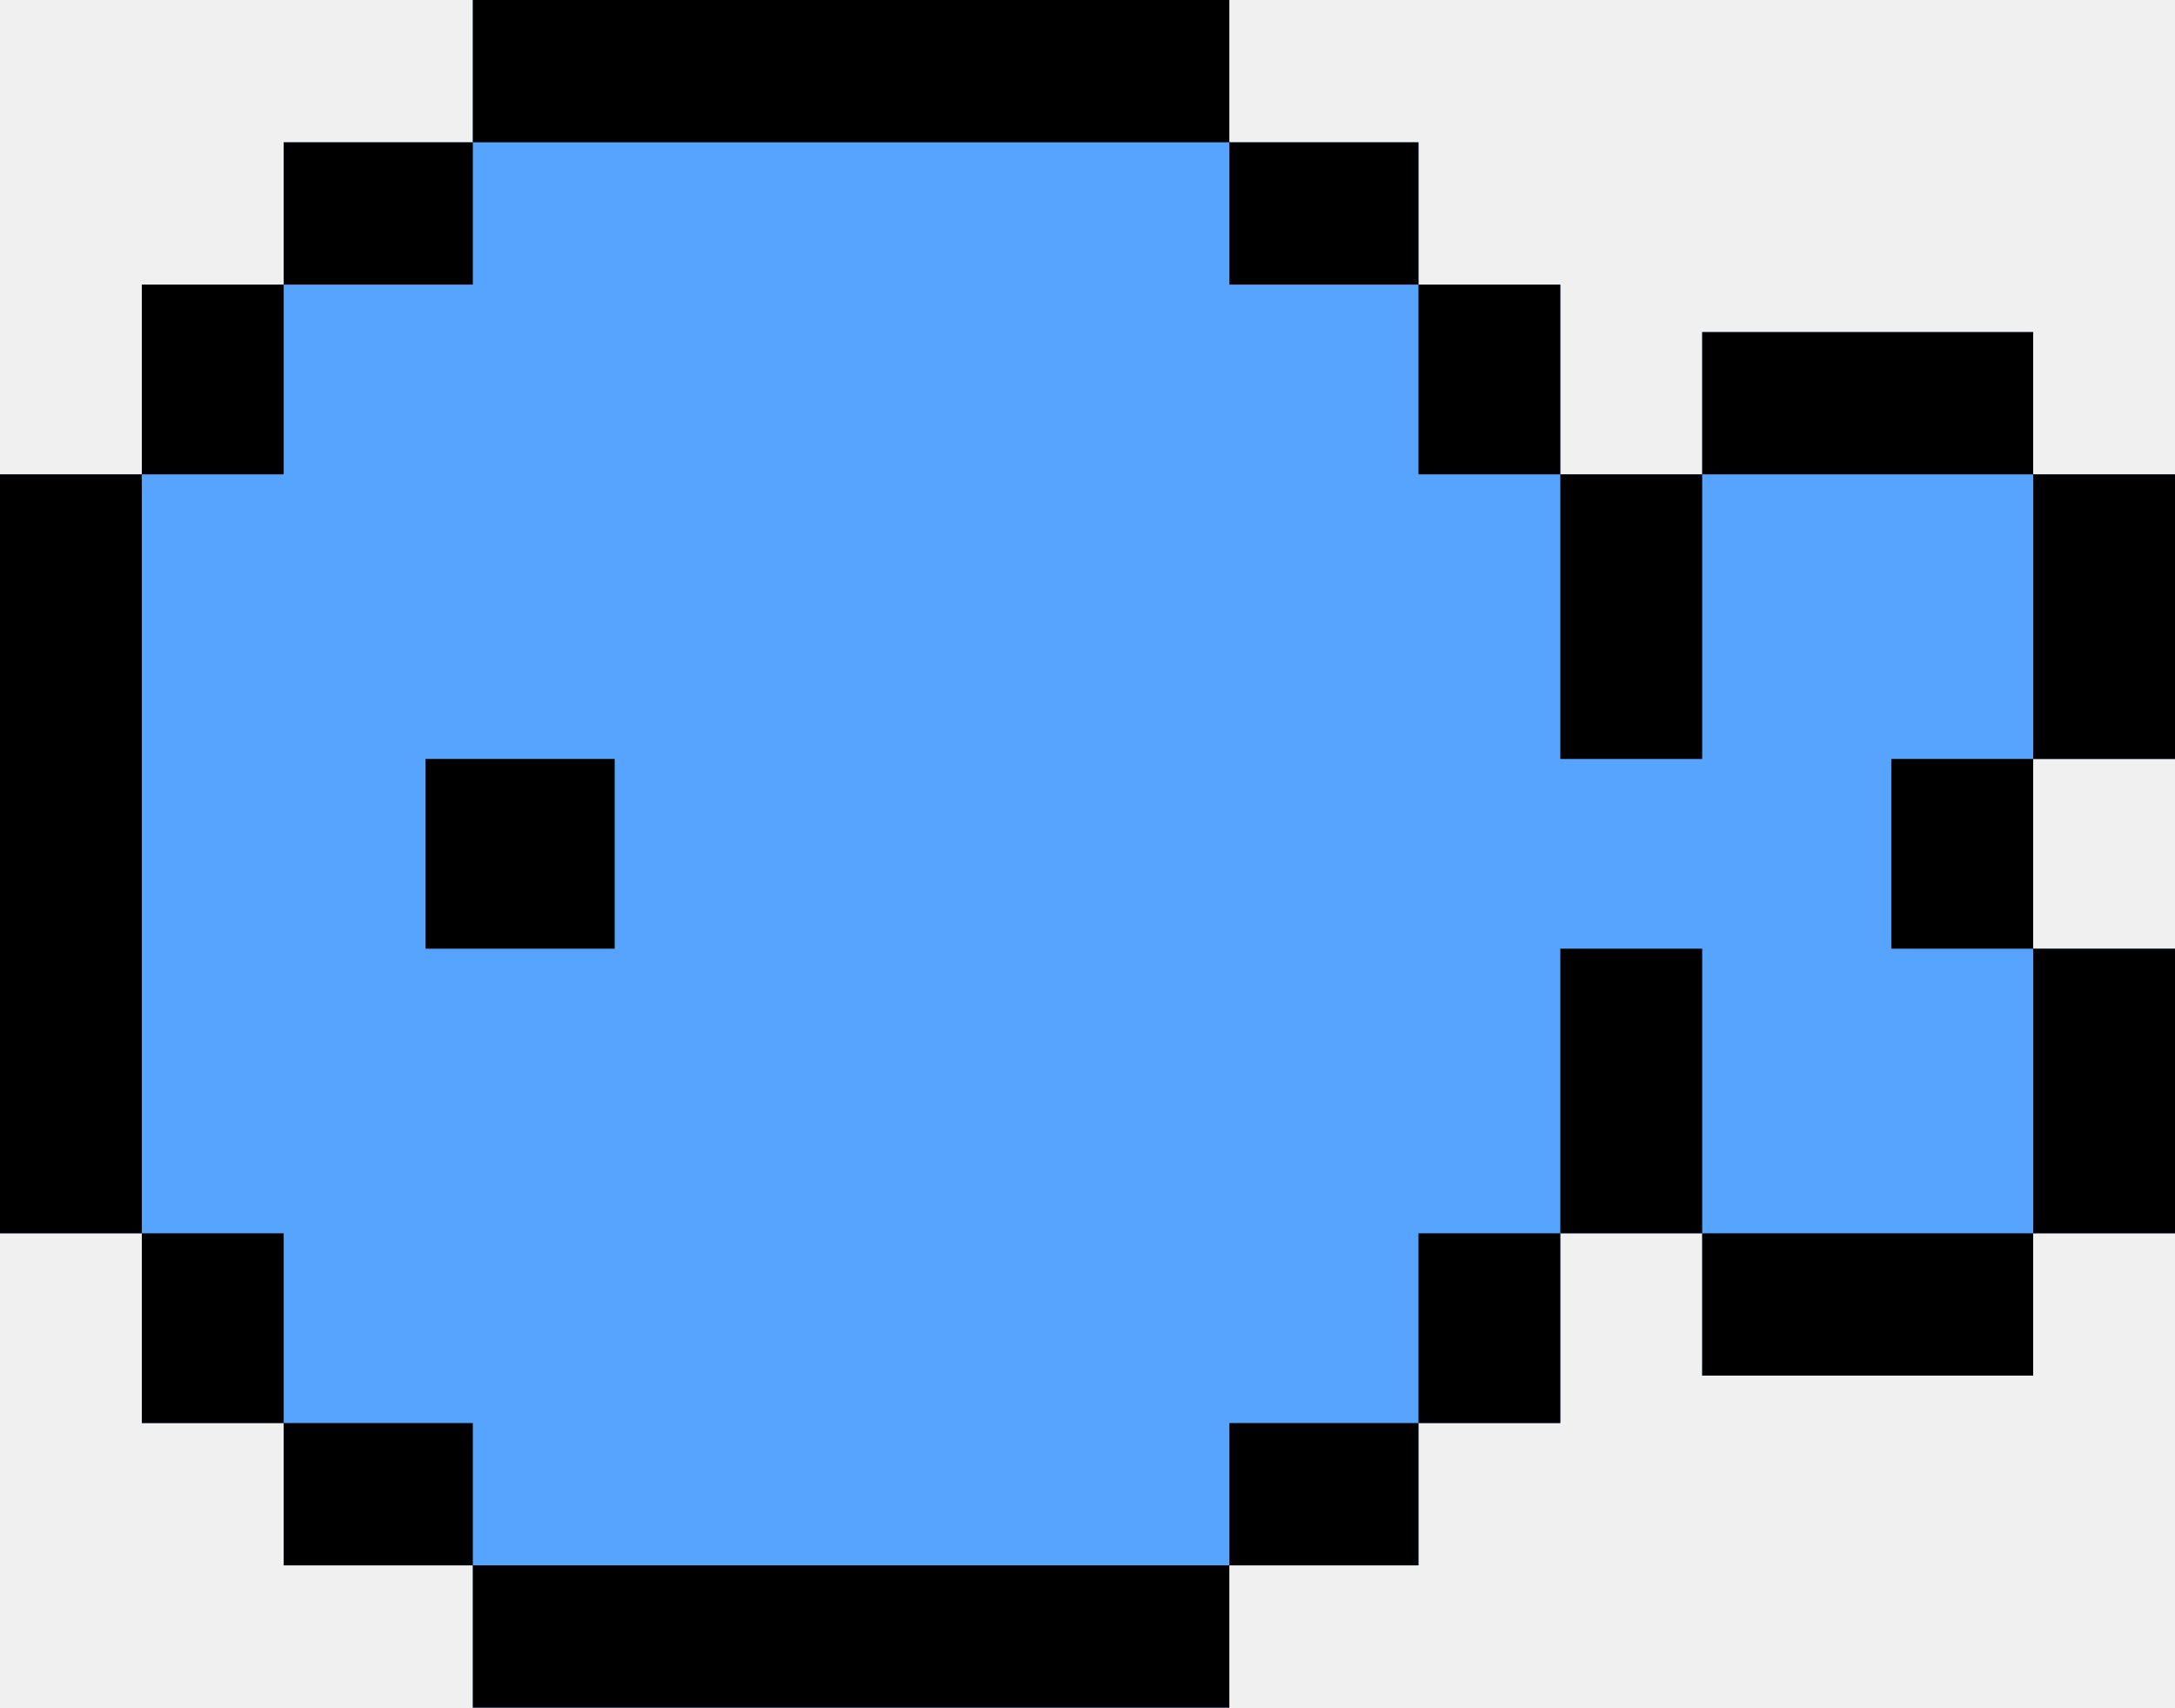
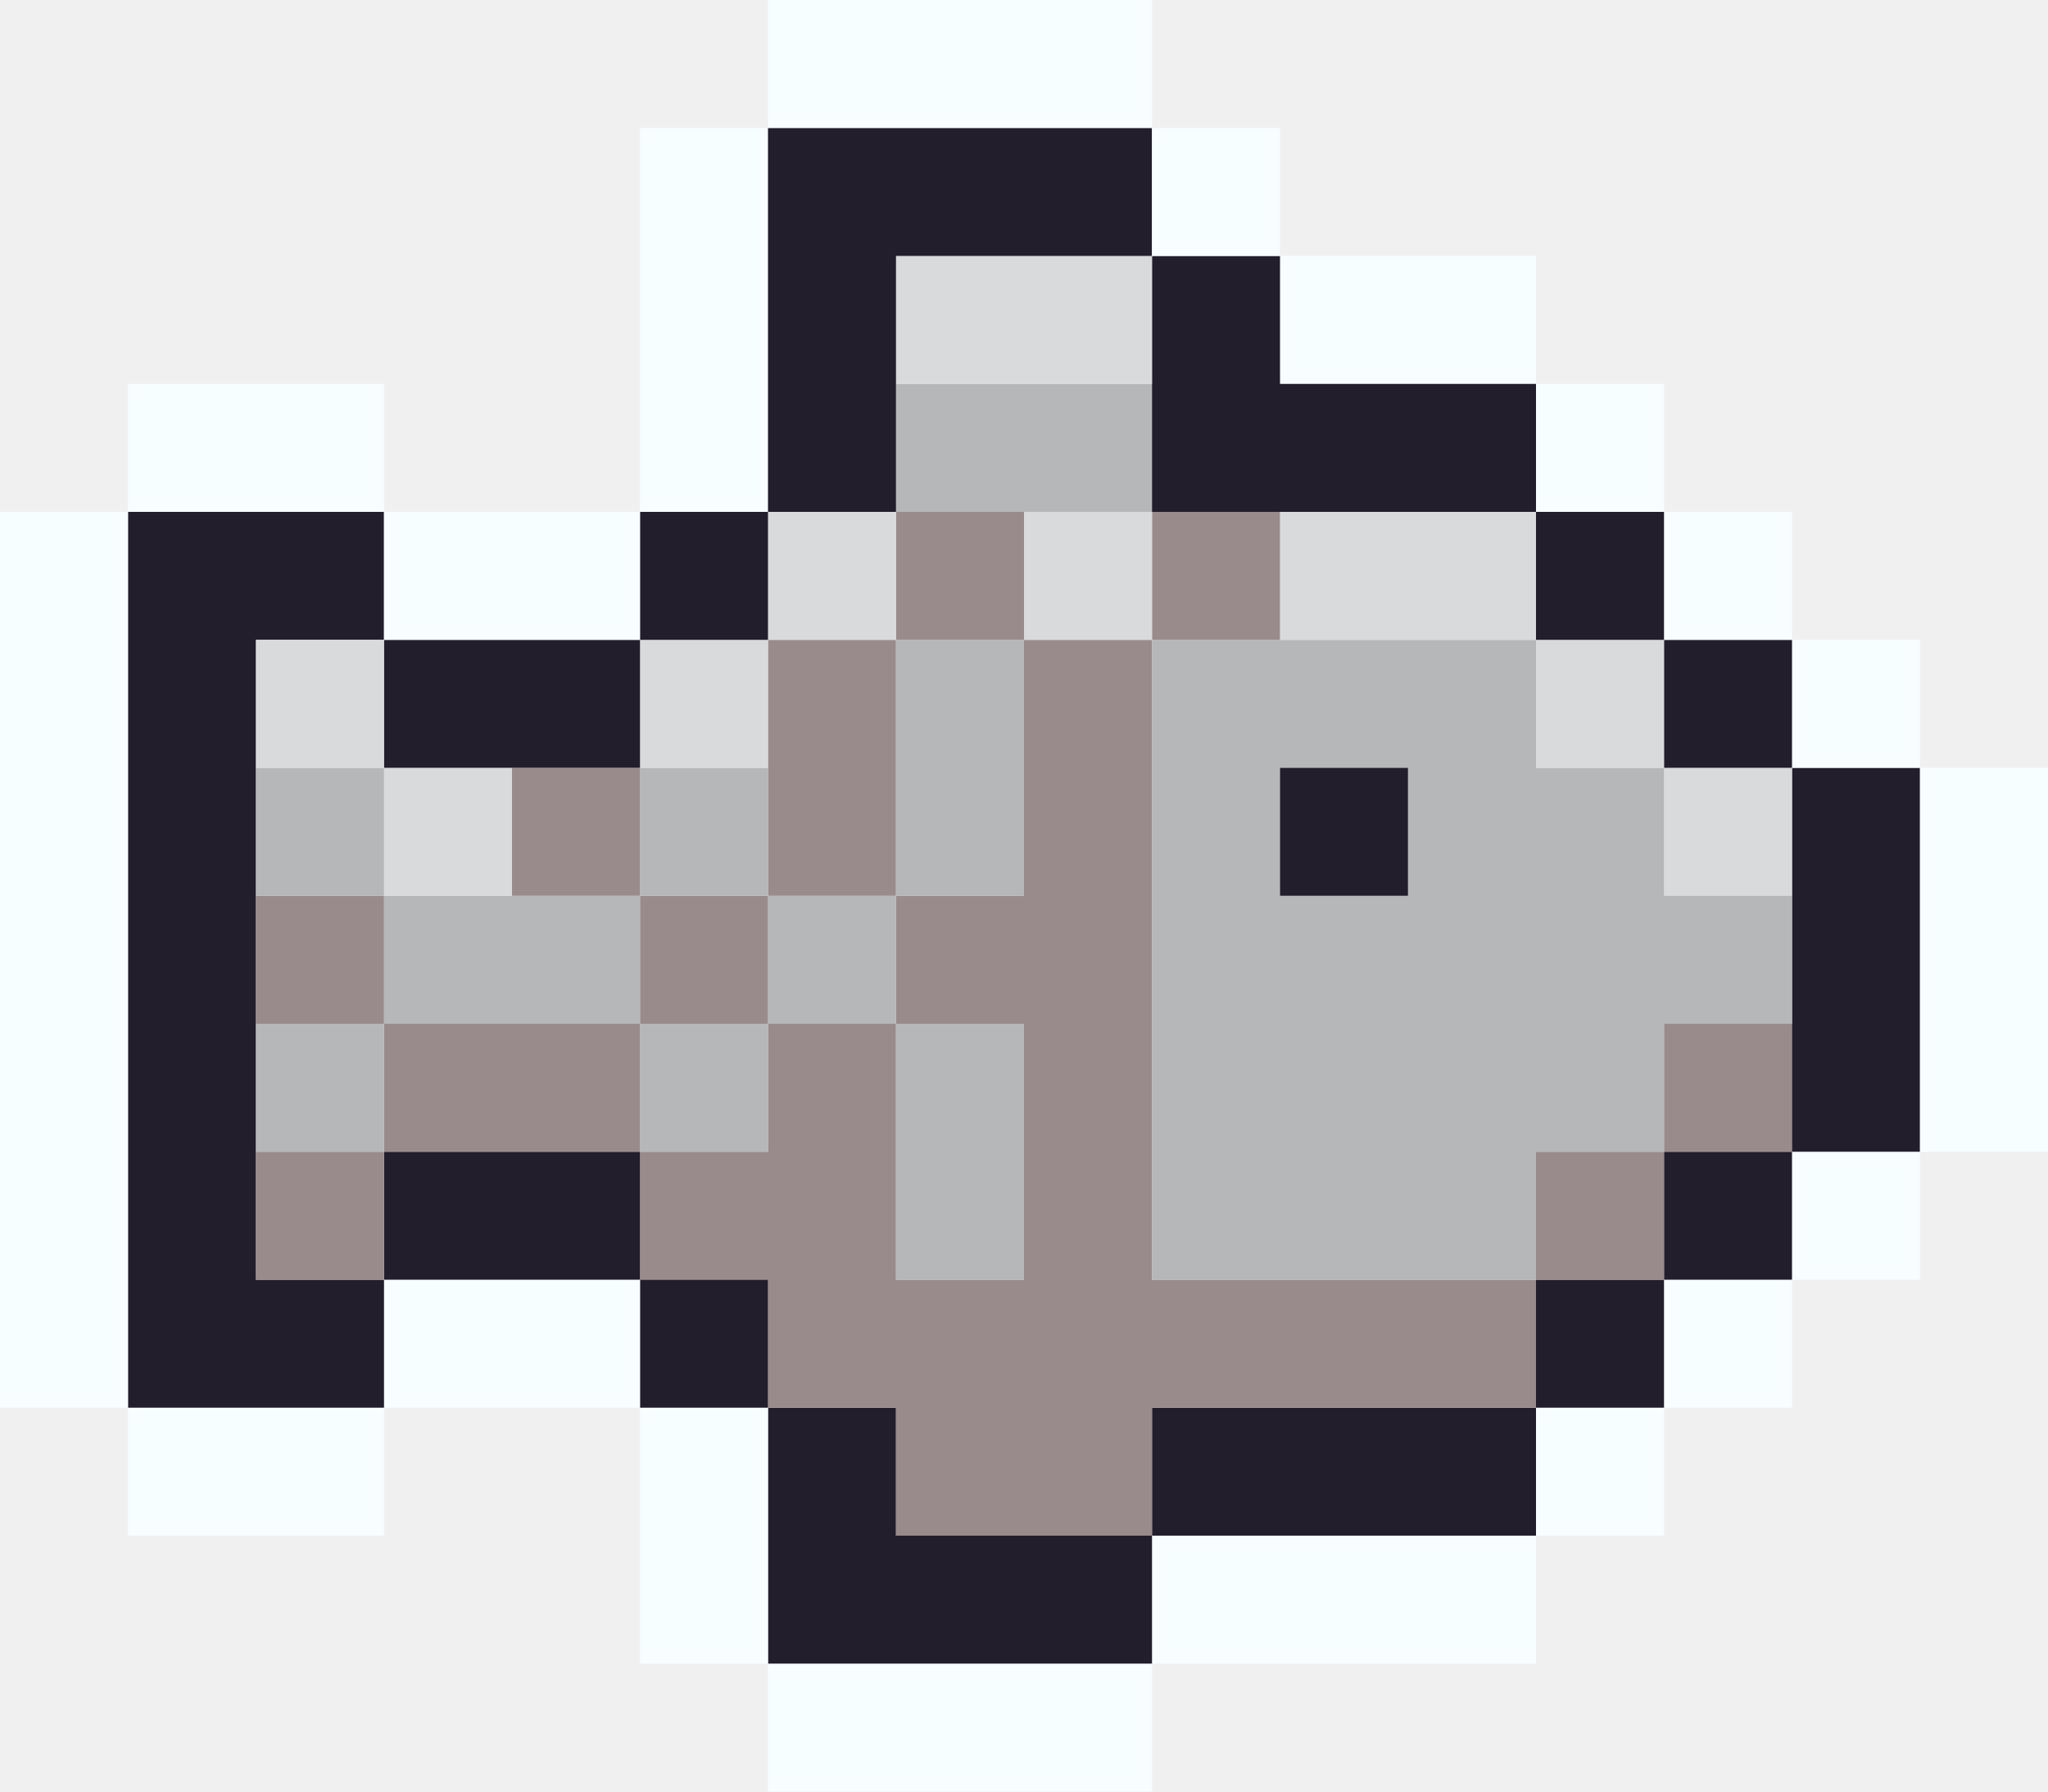
- <svg xmlns="http://www.w3.org/2000/svg" width="107" height="84" viewBox="0 0 107 84" fill="none">
-   <g clip-path="url(#clip0_17_219)">
-     <path d="M107 37.333V23.334H100.023V16.334H83.74V23.334H76.761V14H69.783V7H60.478V0H23.261V7H13.957V14H6.978V23.334H0V60.666H6.978V70H13.957V77H23.261V84H60.478V77H69.783V70H76.761V60.666H83.74V67.666H100.023V60.666H107V46.666H100.023V37.333H107Z" fill="#57A4FF" />
-     <path d="M60.478 0H23.261V7H60.478V0Z" fill="black" />
-     <path d="M23.261 7H13.957V14H23.261V7Z" fill="black" />
-     <path d="M13.957 14H6.978V23.334H13.957V14Z" fill="black" />
-     <path d="M30.24 37.333H20.935V46.666H30.24V37.333Z" fill="black" />
-     <path d="M13.957 60.666H6.978V70H13.957V60.666Z" fill="black" />
-     <path d="M23.261 70H13.957V77H23.261V70Z" fill="black" />
-     <path d="M60.478 77H23.261V84H60.478V77Z" fill="black" />
-     <path d="M69.783 70H60.478V77H69.783V70Z" fill="black" />
-     <path d="M76.761 60.666H69.783V70H76.761V60.666Z" fill="black" />
-     <path d="M83.74 46.666H76.761V60.666H83.74V46.666Z" fill="black" />
-     <path d="M83.74 23.334H76.761V37.334H83.74V23.334Z" fill="black" />
-     <path d="M76.761 14H69.783V23.334H76.761V14Z" fill="black" />
-     <path d="M69.783 7H60.478V14H69.783V7Z" fill="black" />
-     <path d="M100.023 16.334H83.74V23.334H100.023V16.334Z" fill="black" />
-     <path d="M107.001 23.334H100.023V37.334H107.001V23.334Z" fill="black" />
-     <path d="M100.023 37.333H93.044V46.666H100.023V37.333Z" fill="black" />
-     <path d="M107.001 46.666H100.023V60.666H107.001V46.666Z" fill="black" />
-     <path d="M100.023 60.666H83.74V67.666H100.023V60.666Z" fill="black" />
-     <path d="M6.978 23.334H0V60.666H6.978V23.334Z" fill="black" />
-   </g>
-   <defs>
-     <clipPath id="clip0_17_219">
-       <rect width="107" height="84" fill="white" />
-     </clipPath>
-   </defs>
+ <svg xmlns="http://www.w3.org/2000/svg" viewBox="0 0 16 14" fill="none">
+   <path d="M9 13H6V14H9V13Z" fill="#F7FEFF" />
+   <path d="M12 12H9V13H12V12Z" fill="#F7FEFF" />
+   <path d="M7 12V11H6V13H9V12H7Z" fill="#231E2B" />
+   <path d="M13 11H12V12H13V11Z" fill="#F7FEFF" />
+   <path d="M12 11H9V12H12V11Z" fill="#231E2B" />
+   <path d="M6 11H5V13H6V11Z" fill="#F7FEFF" />
+   <path d="M3 11H1V12H3V11Z" fill="#F7FEFF" />
+   <path d="M14 10H13V11H14V10Z" fill="#F7FEFF" />
+   <path d="M13 10H12V11H13V10Z" fill="#231E2B" />
+   <path d="M9 10V5H8V7H7V8H8V10H7V8H6V9H5V10H6V11H7V12H9V11H12V10H9Z" fill="#998B8C" />
+   <path d="M6 10H5V11H6V10Z" fill="#231E2B" />
+   <path d="M5 10H3V11H5V10Z" fill="#F7FEFF" />
+   <path d="M2 10V5H3V4H1V11H3V10H2Z" fill="#231E2B" />
+   <path d="M15 9H14V10H15V9Z" fill="#F7FEFF" />
+   <path d="M14 9H13V10H14V9Z" fill="#231E2B" />
+   <path d="M13 9H12V10H13V9Z" fill="#998B8C" />
+   <path d="M8 8H7V10H8V8Z" fill="#B6B7B8" />
+   <path d="M5 9H3V10H5V9Z" fill="#231E2B" />
+   <path d="M3 9H2V10H3V9Z" fill="#998B8C" />
+   <path d="M1 4H0V11H1V4Z" fill="#F7FEFF" />
+   <path d="M14 8H13V9H14V8Z" fill="#998B8C" />
+   <path d="M6 8H5V9H6V8Z" fill="#B6B7B8" />
+   <path d="M5 8H3V9H5V8Z" fill="#998B8C" />
+   <path d="M3 8H2V9H3V8Z" fill="#B6B7B8" />
+   <path d="M15 6H14V9H15V6Z" fill="#231E2B" />
+   <path d="M7 7H6V8H7V7Z" fill="#B6B7B8" />
+   <path d="M6 7H5V8H6V7Z" fill="#998B8C" />
+   <path d="M5 7H3V8H5V7Z" fill="#B6B7B8" />
+   <path d="M3 7H2V8H3V7Z" fill="#998B8C" />
+   <path d="M16 6H15V9H16V6Z" fill="#F7FEFF" />
+   <path d="M14 6H13V7H14V6Z" fill="#D9DADB" />
+   <path d="M13 6H12V5H9V10H12V9H13V8H14V7H13V6ZM10 6H11V7H10V6Z" fill="#B6B7B8" />
+   <path d="M11 6H10V7H11V6Z" fill="#231E2B" />
+   <path d="M7 5H6V7H7V5Z" fill="#998B8C" />
+   <path d="M6 6H5V7H6V6Z" fill="#B6B7B8" />
+   <path d="M5 6H4V7H5V6Z" fill="#998B8C" />
+   <path d="M4 6H3V7H4V6Z" fill="#D9DADB" />
+   <path d="M3 6H2V7H3V6Z" fill="#B6B7B8" />
+   <path d="M15 5H14V6H15V5Z" fill="#F7FEFF" />
+   <path d="M14 5H13V6H14V5Z" fill="#231E2B" />
+   <path d="M13 5H12V6H13V5Z" fill="#D9DADB" />
+   <path d="M8 5H7V7H8V5Z" fill="#B6B7B8" />
+   <path d="M6 5H5V6H6V5Z" fill="#D9DADB" />
+   <path d="M5 5H3V6H5V5Z" fill="#231E2B" />
+   <path d="M3 5H2V6H3V5Z" fill="#D9DADB" />
+   <path d="M14 4H13V5H14V4Z" fill="#F7FEFF" />
+   <path d="M13 4H12V5H13V4Z" fill="#231E2B" />
+   <path d="M12 4H10V5H12V4Z" fill="#D9DADB" />
+   <path d="M10 4H9V5H10V4Z" fill="#998B8C" />
+   <path d="M9 4H8V5H9V4Z" fill="#D9DADB" />
+   <path d="M8 4H7V5H8V4Z" fill="#998B8C" />
+   <path d="M7 4H6V5H7V4Z" fill="#D9DADB" />
+   <path d="M6 4H5V5H6V4Z" fill="#231E2B" />
+   <path d="M5 4H3V5H5V4Z" fill="#F7FEFF" />
+   <path d="M13 3H12V4H13V3Z" fill="#F7FEFF" />
+   <path d="M9 3H7V4H9V3Z" fill="#B6B7B8" />
+   <path d="M6 1H5V4H6V1Z" fill="#F7FEFF" />
+   <path d="M3 3H1V4H3V3Z" fill="#F7FEFF" />
+   <path d="M12 2H10V3H12V2Z" fill="#F7FEFF" />
+   <path d="M9 4H12V3H10V2H9V4Z" fill="#231E2B" />
+   <path d="M9 2H7V3H9V2Z" fill="#D9DADB" />
+   <path d="M6 4H7V2H9V1H6V4Z" fill="#231E2B" />
+   <path d="M10 1H9V2H10V1Z" fill="#F7FEFF" />
+   <path d="M9 0H6V1H9V0Z" fill="#F7FEFF" />
</svg>
